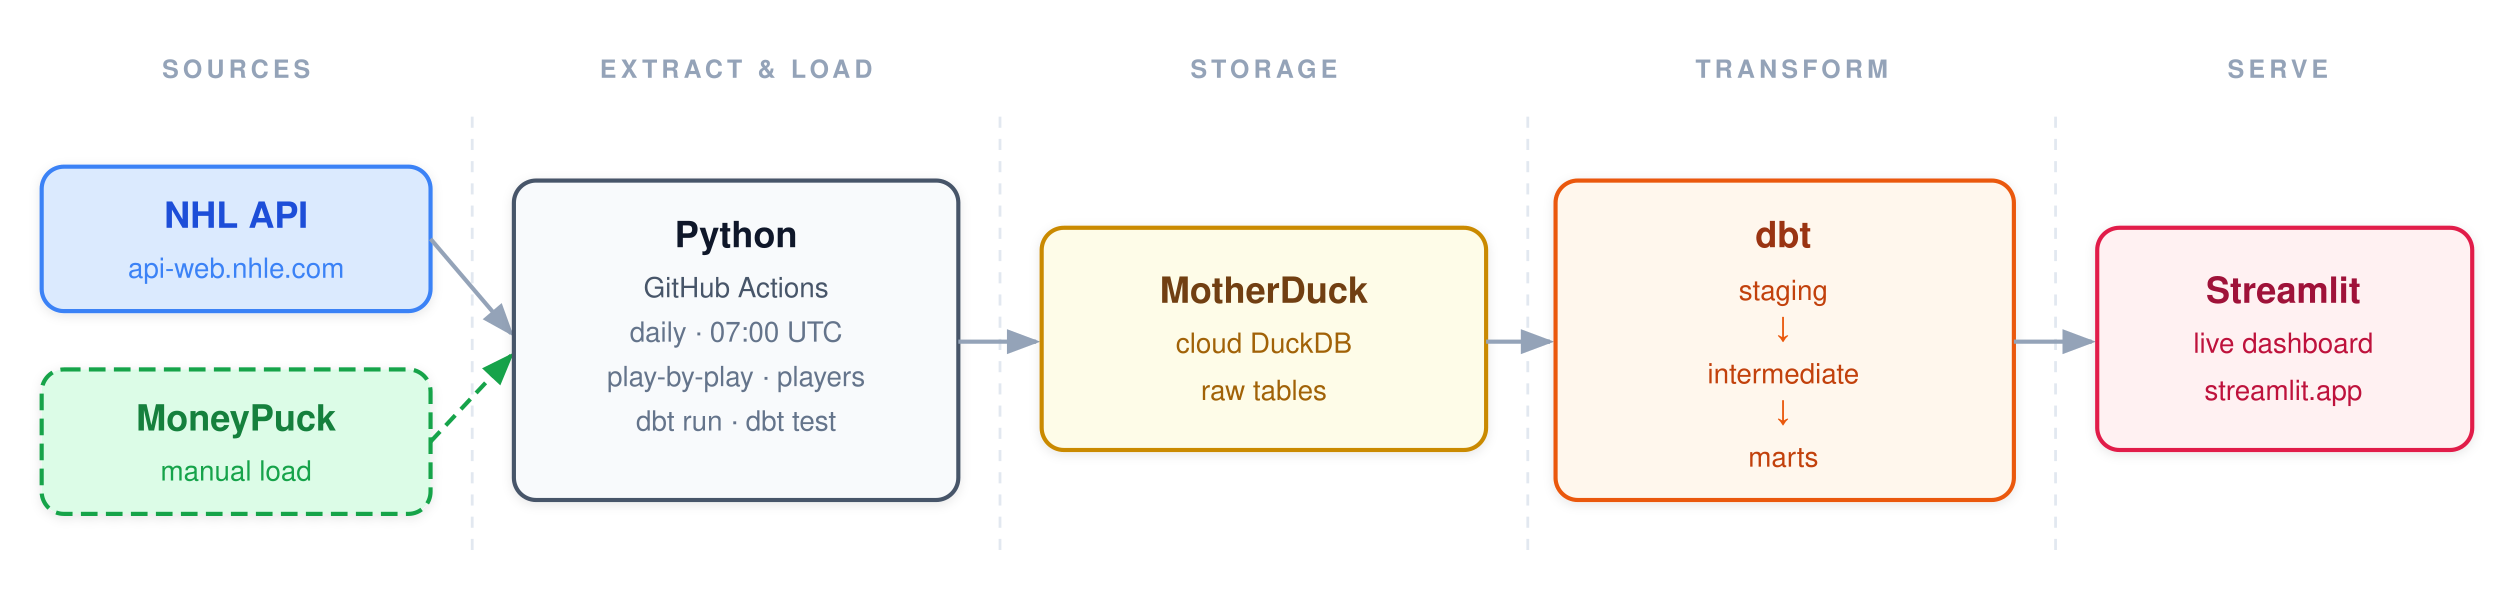
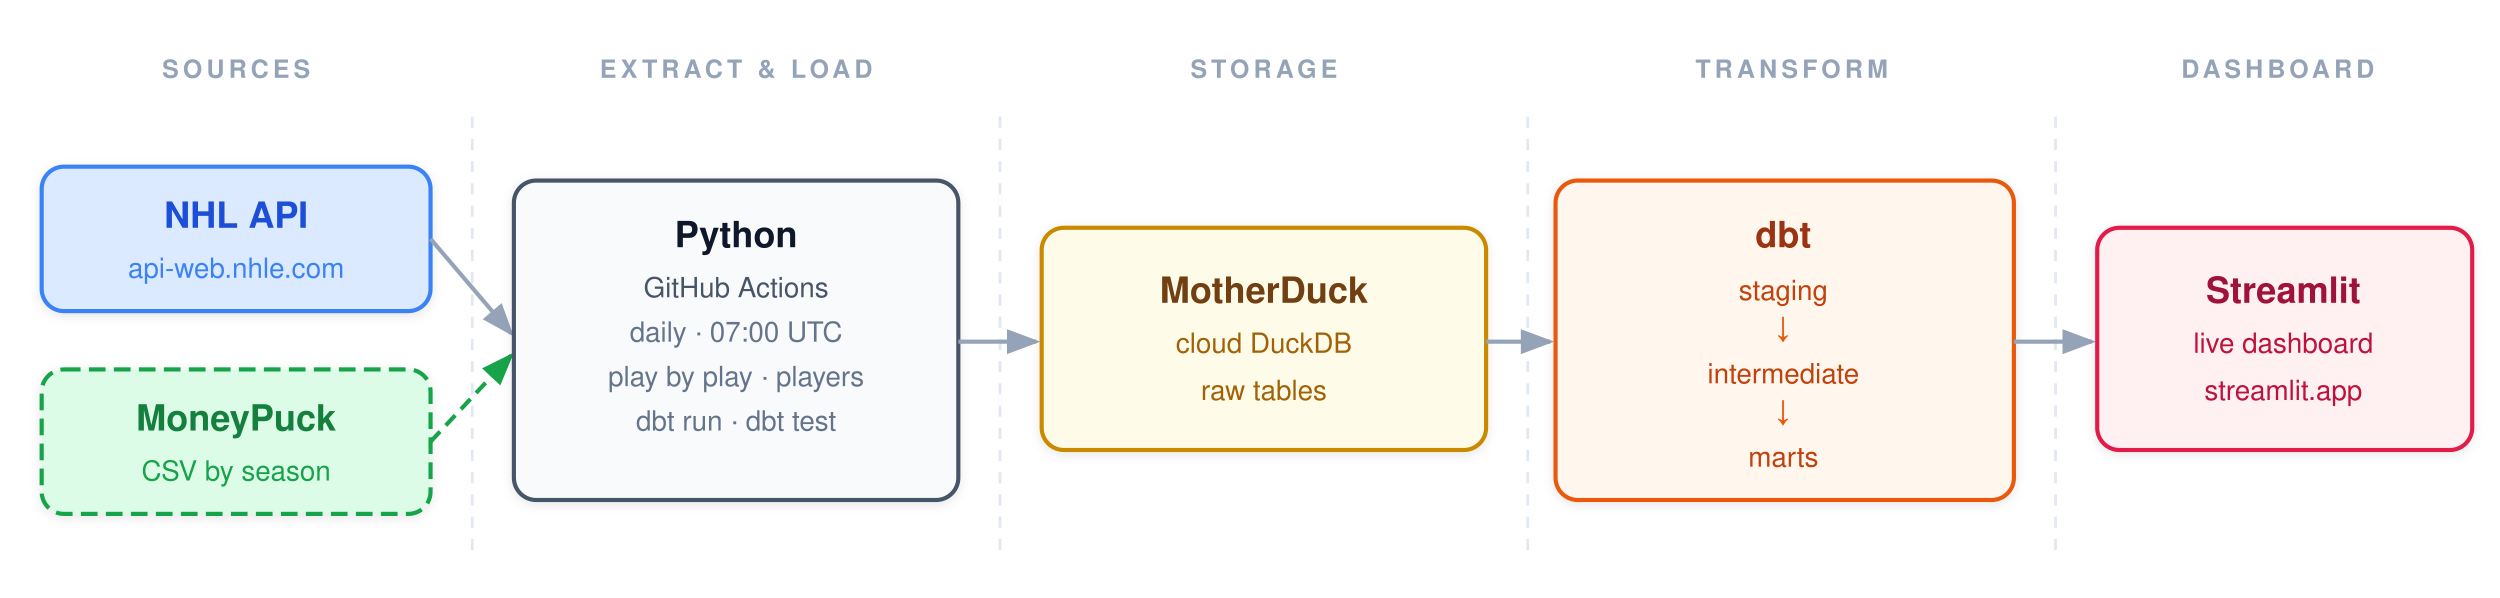
<svg xmlns="http://www.w3.org/2000/svg" width="900" height="215" viewBox="0 0 900 215" font-family="-apple-system, BlinkMacSystemFont, 'Segoe UI', Helvetica, Arial, sans-serif">
  <defs>
    <marker id="arr" markerWidth="8" markerHeight="6" refX="7" refY="3" orient="auto">
      <polygon points="0 0, 8 3, 0 6" fill="#94A3B8" />
    </marker>
    <marker id="arr-g" markerWidth="8" markerHeight="6" refX="7" refY="3" orient="auto">
      <polygon points="0 0, 8 3, 0 6" fill="#16A34A" />
    </marker>
    <filter id="sh" x="-5%" y="-10%" width="115%" height="130%">
      <feDropShadow dx="0" dy="1" stdDeviation="2" flood-color="#00000018" />
    </filter>
  </defs>
  <line x1="170" y1="42" x2="170" y2="200" stroke="#E2E8F0" stroke-width="1" stroke-dasharray="4,4" />
  <line x1="360" y1="42" x2="360" y2="200" stroke="#E2E8F0" stroke-width="1" stroke-dasharray="4,4" />
  <line x1="550" y1="42" x2="550" y2="200" stroke="#E2E8F0" stroke-width="1" stroke-dasharray="4,4" />
  <line x1="740" y1="42" x2="740" y2="200" stroke="#E2E8F0" stroke-width="1" stroke-dasharray="4,4" />
  <text x="85" y="28" text-anchor="middle" font-size="9" fill="#94A3B8" font-weight="700" letter-spacing="1.5">SOURCES</text>
  <text x="265" y="28" text-anchor="middle" font-size="9" fill="#94A3B8" font-weight="700" letter-spacing="1.5">EXTRACT &amp; LOAD</text>
  <text x="455" y="28" text-anchor="middle" font-size="9" fill="#94A3B8" font-weight="700" letter-spacing="1.5">STORAGE</text>
  <text x="645" y="28" text-anchor="middle" font-size="9" fill="#94A3B8" font-weight="700" letter-spacing="1.5">TRANSFORM</text>
-   <text x="820" y="28" text-anchor="middle" font-size="9" fill="#94A3B8" font-weight="700" letter-spacing="1.5">SERVE</text>
+   <text x="820" y="28" text-anchor="middle" font-size="9" fill="#94A3B8" font-weight="700" letter-spacing="1.5">DASHBOARD</text>
  <rect x="15" y="60" width="140" height="52" rx="8" fill="#DBEAFE" stroke="#3B82F6" stroke-width="1.5" filter="url(#sh)" />
  <text x="85" y="82" text-anchor="middle" font-size="13" font-weight="600" fill="#1D4ED8">NHL API</text>
  <text x="85" y="100" text-anchor="middle" font-size="10" fill="#3B82F6">api-web.nhle.com</text>
  <rect x="15" y="133" width="140" height="52" rx="8" fill="#DCFCE7" stroke="#16A34A" stroke-width="1.5" stroke-dasharray="6,3" filter="url(#sh)" />
  <text x="85" y="155" text-anchor="middle" font-size="13" font-weight="600" fill="#15803D">MoneyPuck</text>
-   <text x="85" y="173" text-anchor="middle" font-size="10" fill="#16A34A">manual load</text>
+   <text x="85" y="173" text-anchor="middle" font-size="10" fill="#16A34A">CSV by season</text>
  <line x1="155" y1="86" x2="184" y2="120" stroke="#94A3B8" stroke-width="1.5" marker-end="url(#arr)" />
  <line x1="155" y1="159" x2="184" y2="128" stroke="#16A34A" stroke-width="1.5" stroke-dasharray="5,3" marker-end="url(#arr-g)" />
  <rect x="185" y="65" width="160" height="115" rx="8" fill="#F8FAFC" stroke="#475569" stroke-width="1.5" filter="url(#sh)" />
  <text x="265" y="89" text-anchor="middle" font-size="13" font-weight="600" fill="#0F172A">Python</text>
  <text x="265" y="107" text-anchor="middle" font-size="10" fill="#475569">GitHub Actions</text>
  <text x="265" y="123" text-anchor="middle" font-size="10" fill="#64748B">daily · 07:00 UTC</text>
-   <text x="265" y="139" text-anchor="middle" font-size="10" fill="#64748B">play-by-play · players</text>
+   <text x="265" y="139" text-anchor="middle" font-size="10" fill="#64748B">play by play · players</text>
  <text x="265" y="155" text-anchor="middle" font-size="10" fill="#64748B">dbt run · dbt test</text>
  <line x1="345" y1="123" x2="373" y2="123" stroke="#94A3B8" stroke-width="1.5" marker-end="url(#arr)" />
  <rect x="375" y="82" width="160" height="80" rx="8" fill="#FEFCE8" stroke="#CA8A04" stroke-width="1.5" filter="url(#sh)" />
  <text x="455" y="109" text-anchor="middle" font-size="13" font-weight="600" fill="#713F12">MotherDuck</text>
  <text x="455" y="127" text-anchor="middle" font-size="10" fill="#A16207">cloud DuckDB</text>
  <text x="455" y="144" text-anchor="middle" font-size="10" fill="#A16207">raw tables</text>
  <line x1="535" y1="123" x2="558" y2="123" stroke="#94A3B8" stroke-width="1.5" marker-end="url(#arr)" />
  <rect x="560" y="65" width="165" height="115" rx="8" fill="#FFF7ED" stroke="#EA580C" stroke-width="1.5" filter="url(#sh)" />
  <text x="642" y="89" text-anchor="middle" font-size="13" font-weight="600" fill="#9A3412">dbt</text>
  <text x="642" y="108" text-anchor="middle" font-size="10" fill="#C2410C">staging</text>
  <text x="642" y="122" text-anchor="middle" font-size="11" fill="#EA580C">↓</text>
  <text x="642" y="138" text-anchor="middle" font-size="10" fill="#C2410C">intermediate</text>
  <text x="642" y="152" text-anchor="middle" font-size="11" fill="#EA580C">↓</text>
  <text x="642" y="168" text-anchor="middle" font-size="10" fill="#C2410C">marts</text>
  <line x1="725" y1="123" x2="753" y2="123" stroke="#94A3B8" stroke-width="1.5" marker-end="url(#arr)" />
  <rect x="755" y="82" width="135" height="80" rx="8" fill="#FFF1F2" stroke="#E11D48" stroke-width="1.5" filter="url(#sh)" />
  <text x="822" y="109" text-anchor="middle" font-size="13" font-weight="600" fill="#9F1239">Streamlit</text>
  <text x="822" y="127" text-anchor="middle" font-size="10" fill="#BE123C">live dashboard</text>
  <text x="822" y="144" text-anchor="middle" font-size="10" fill="#BE123C">streamlit.app</text>
</svg>
